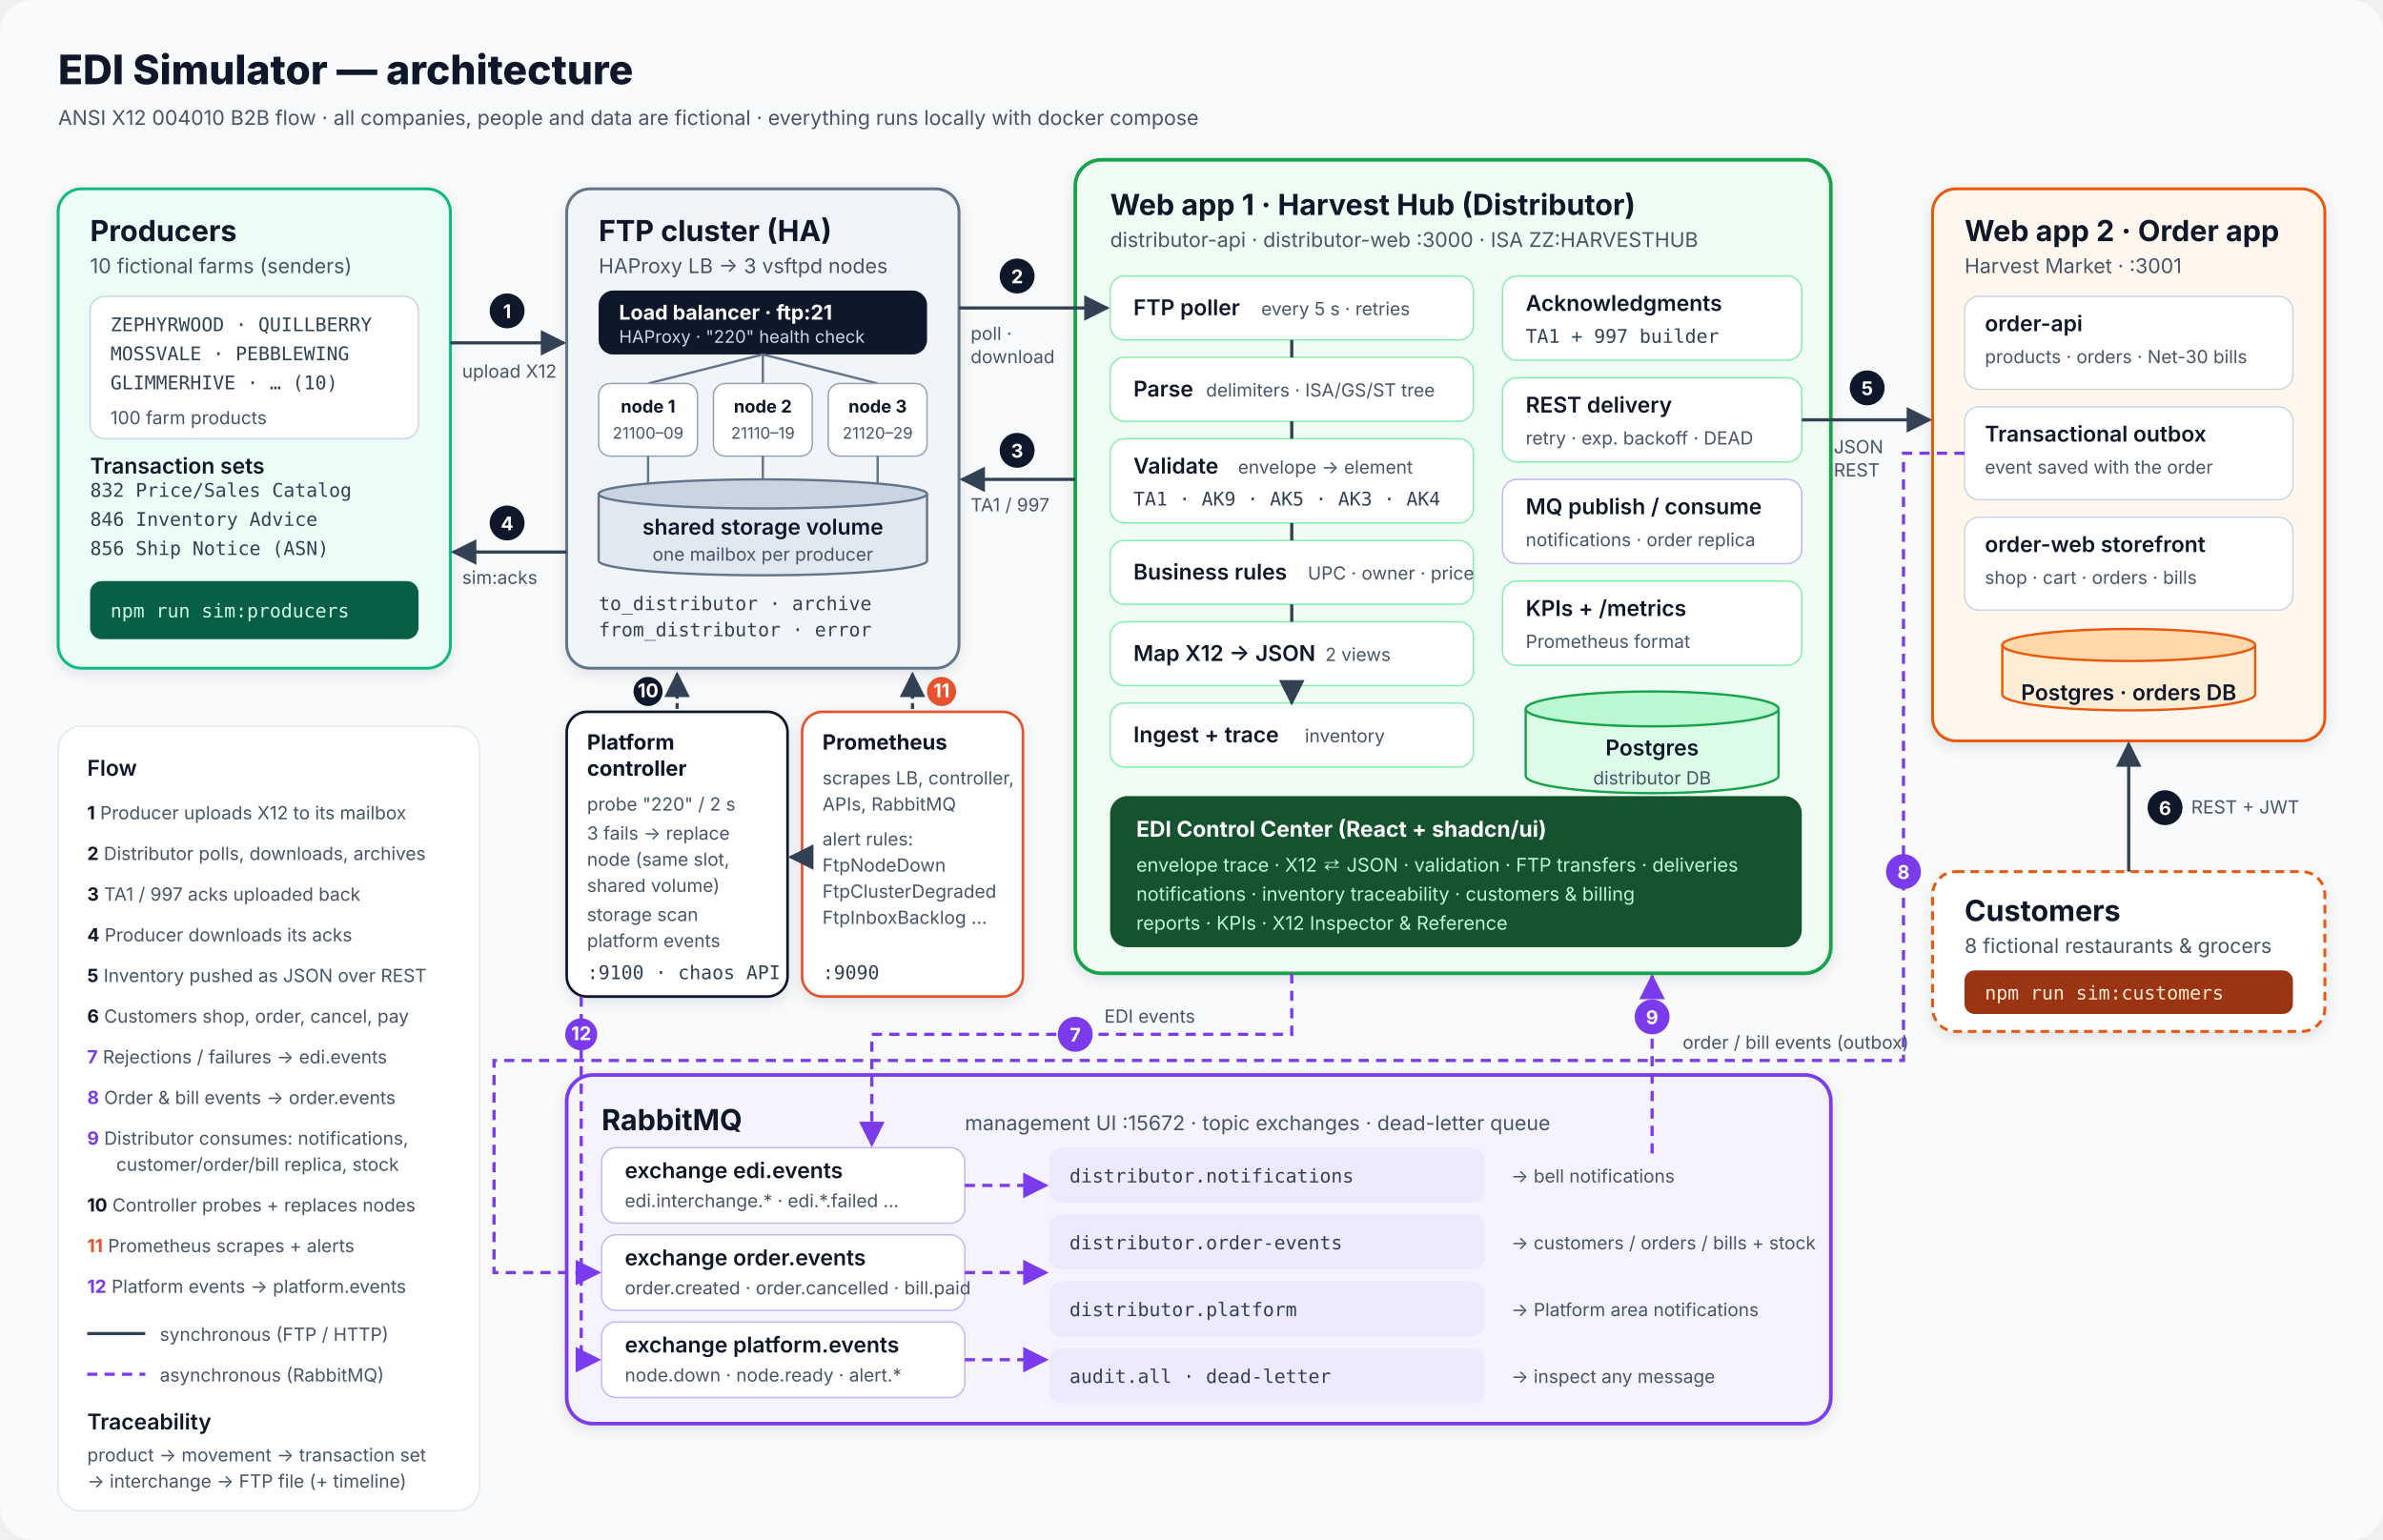
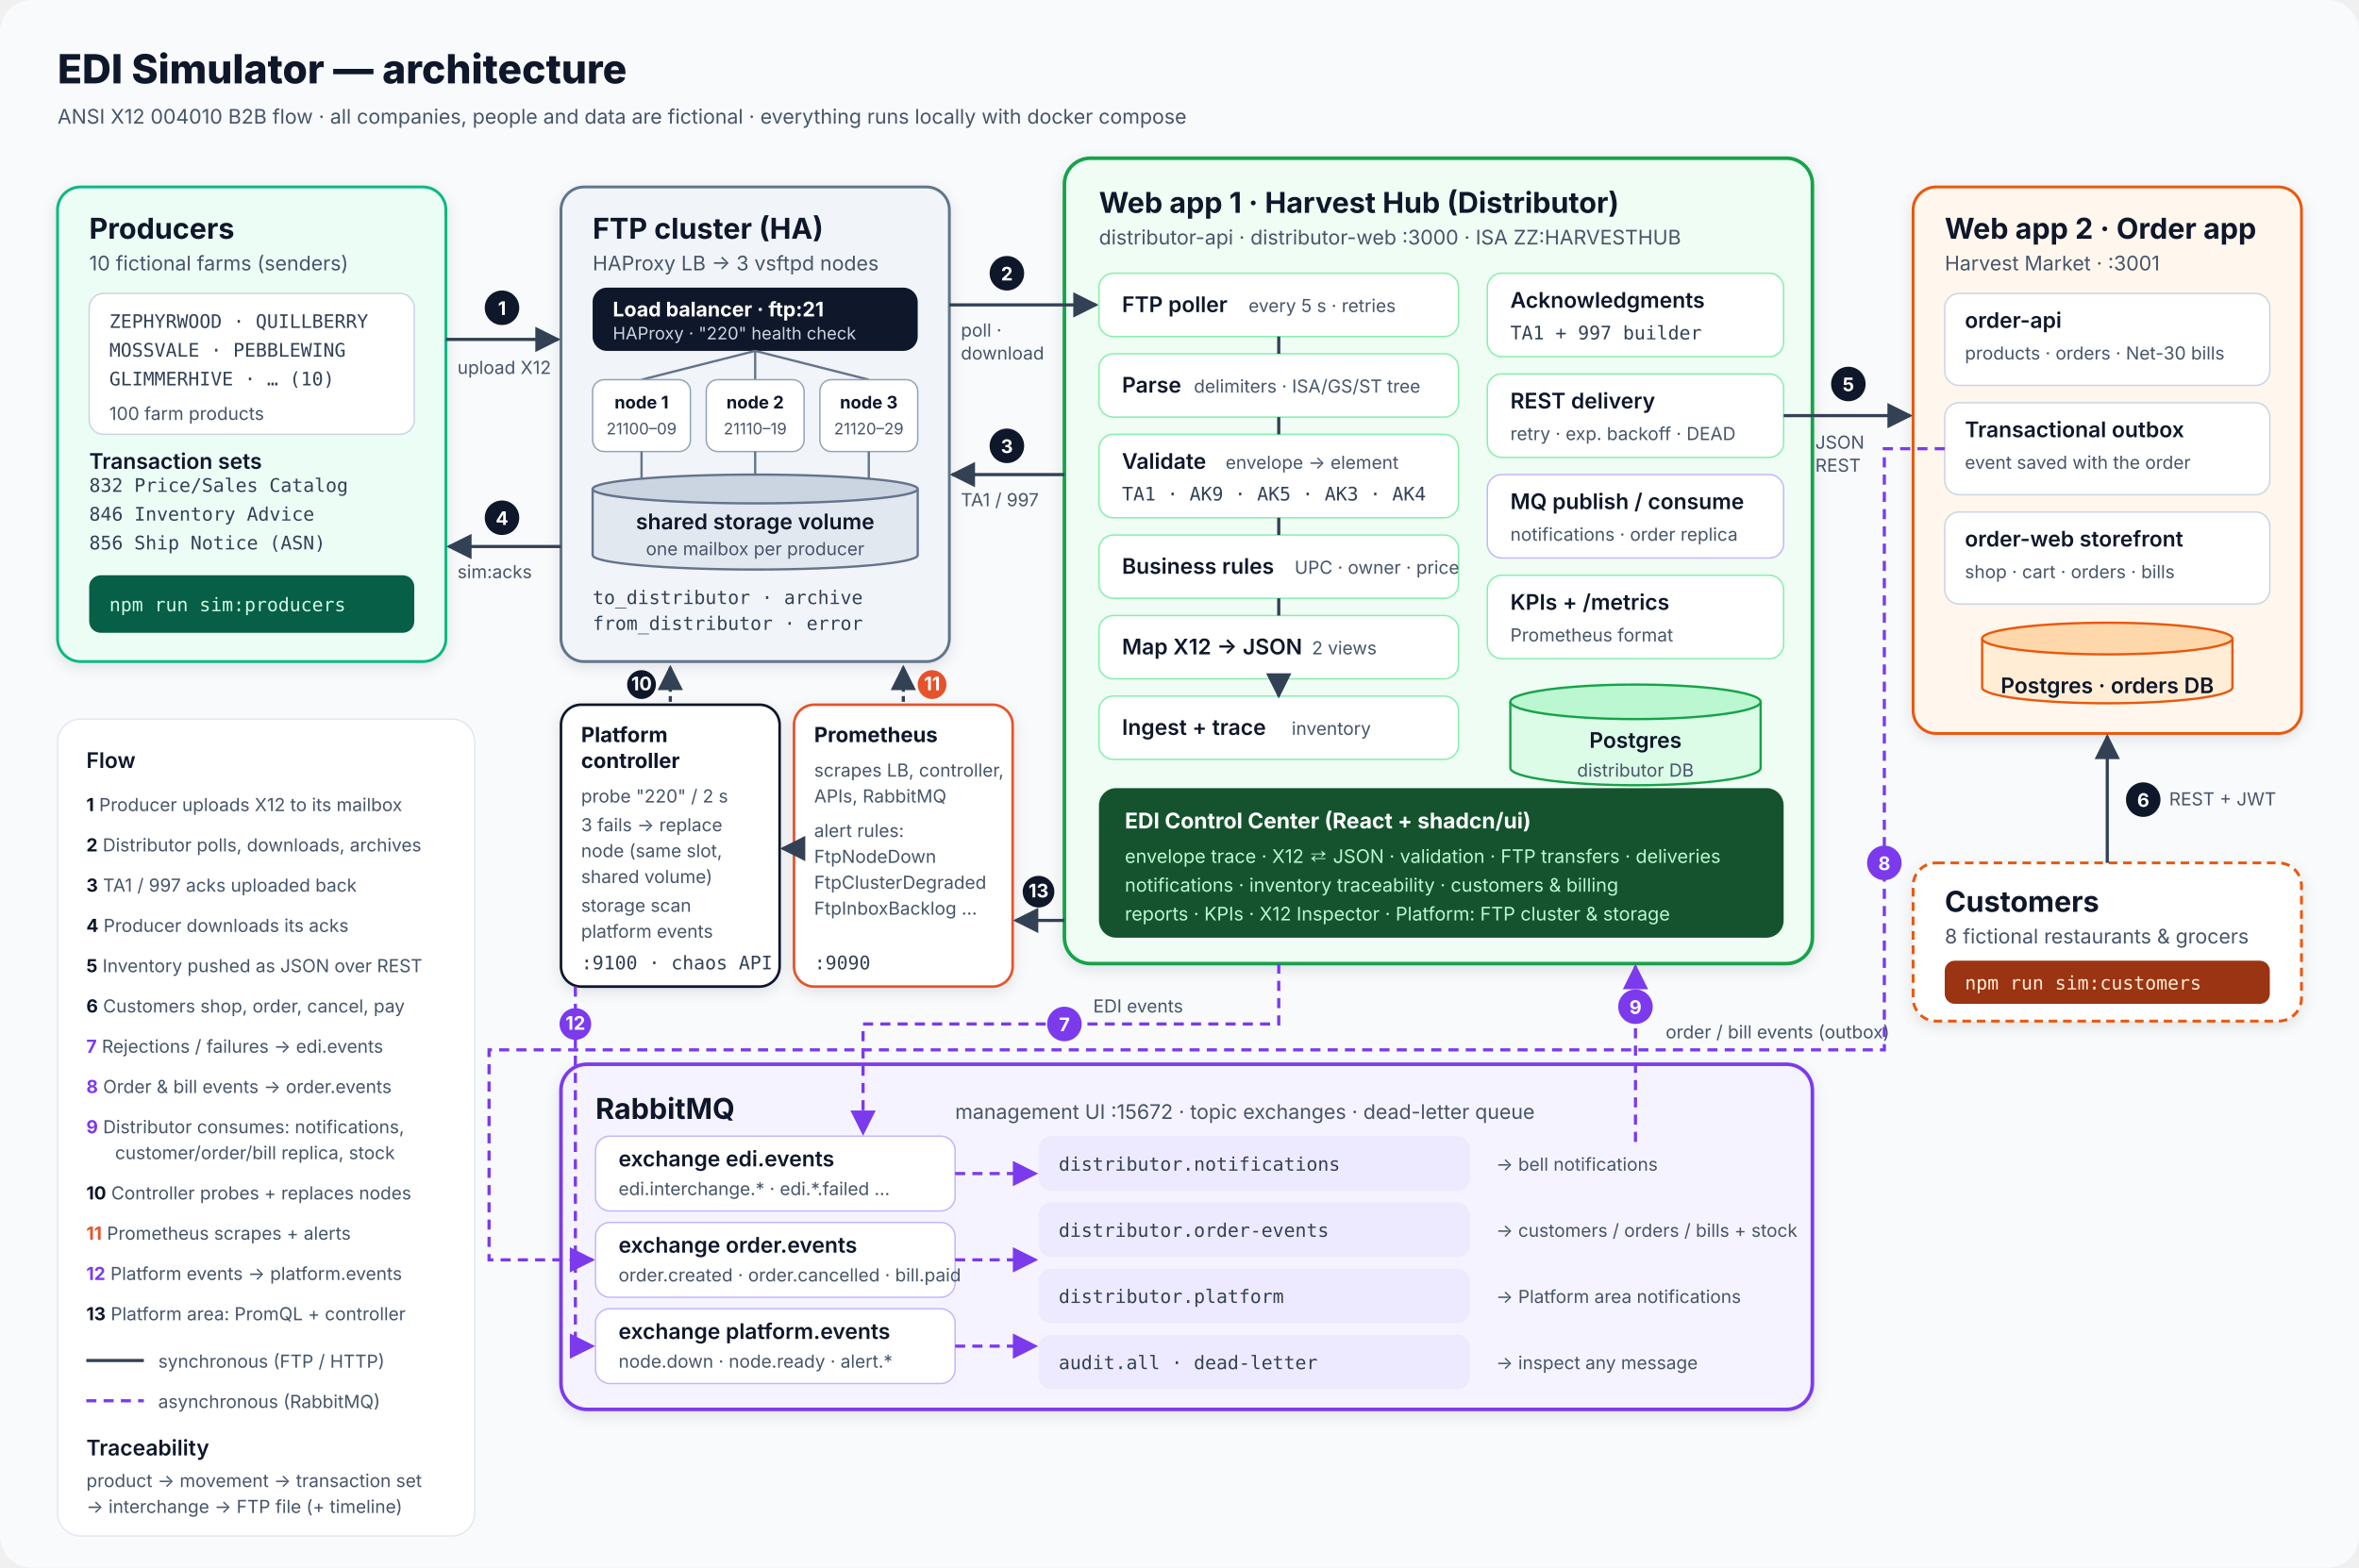
- <svg xmlns="http://www.w3.org/2000/svg" viewBox="0 0 1640 1060" width="1640" height="1060" font-family="Inter, -apple-system, 'Segoe UI', Roboto, Helvetica, Arial, sans-serif">
+ <svg xmlns="http://www.w3.org/2000/svg" viewBox="0 0 1640 1090" width="1640" height="1090" font-family="Inter, -apple-system, 'Segoe UI', Roboto, Helvetica, Arial, sans-serif">
  <defs>
    <marker id="arr" viewBox="0 0 10 10" refX="9" refY="5" markerWidth="8" markerHeight="8" orient="auto-start-reverse">
      <path d="M0,0 L10,5 L0,10 z" fill="#334155" />
    </marker>
    <marker id="arrP" viewBox="0 0 10 10" refX="9" refY="5" markerWidth="8" markerHeight="8" orient="auto-start-reverse">
      <path d="M0,0 L10,5 L0,10 z" fill="#7c3aed" />
    </marker>
    <filter id="sh" x="-5%" y="-5%" width="110%" height="115%">
      <feDropShadow dx="0" dy="3" stdDeviation="5" flood-color="#0f172a" flood-opacity="0.10" />
    </filter>
    <style>
      .t { font-size: 20px; font-weight: 700; fill: #0f172a; }
      .s { font-size: 14px; fill: #475569; }
      .b { font-size: 15px; font-weight: 600; fill: #0f172a; }
      .m { font-family: 'JetBrains Mono', SFMono-Regular, Menlo, Consolas, monospace; font-size: 13px; fill: #334155; }
      .lbl { font-size: 13.5px; font-weight: 600; fill: #1e293b; }
      .lbls { font-size: 12.5px; fill: #475569; }
      .n { font-size: 13px; font-weight: 700; fill: #fff; }
      .line { stroke: #334155; stroke-width: 2.2; fill: none; }
      .lineP { stroke: #7c3aed; stroke-width: 2.2; fill: none; stroke-dasharray: 7 5; }
      .pill { fill: #fff; stroke: #cbd5e1; }
    </style>
  </defs>
-   <rect width="1640" height="1060" rx="22" fill="#f8fafc" />
+   <rect width="1640" height="1090" rx="22" fill="#f8fafc" />
  <text x="40" y="58" font-size="28" font-weight="800" fill="#0f172a">EDI Simulator — architecture</text>
  <text x="40" y="86" class="s">ANSI X12 004010 B2B flow · all companies, people and data are fictional · everything runs locally with docker compose</text>
  <g filter="url(#sh)">
    <rect x="40" y="130" width="270" height="330" rx="16" fill="#ecfdf5" stroke="#10b981" stroke-width="2" />
  </g>
  <text x="62" y="166" class="t">Producers</text>
  <text x="62" y="188" class="s">10 fictional farms (senders)</text>
  <rect x="62" y="204" width="226" height="98" rx="10" class="pill" />
  <text x="76" y="228" class="m">ZEPHYRWOOD · QUILLBERRY</text>
  <text x="76" y="248" class="m">MOSSVALE · PEBBLEWING</text>
  <text x="76" y="268" class="m">GLIMMERHIVE · … (10)</text>
  <text x="76" y="292" class="lbls">100 farm products</text>
  <text x="62" y="326" class="b">Transaction sets</text>
  <text x="62" y="342" class="m">832 Price/Sales Catalog</text>
  <text x="62" y="362" class="m">846 Inventory Advice</text>
  <text x="62" y="382" class="m">856 Ship Notice (ASN)</text>
  <rect x="62" y="400" width="226" height="40" rx="8" fill="#065f46" />
  <text x="76" y="425" class="m" fill="#d1fae5" style="fill:#d1fae5">npm run sim:producers</text>
  <g filter="url(#sh)">
    <rect x="390" y="130" width="270" height="330" rx="16" fill="#f1f5f9" stroke="#64748b" stroke-width="2" />
  </g>
  <text x="412" y="166" class="t">FTP cluster (HA)</text>
  <text x="412" y="188" class="s">HAProxy LB → 3 vsftpd nodes</text>
  <rect x="412" y="200" width="226" height="44" rx="10" fill="#0f172a" />
  <text x="426" y="220" font-size="14" font-weight="700" fill="#fff">Load balancer · ftp:21</text>
  <text x="426" y="236" font-size="12" fill="#cbd5e1">HAProxy · "220" health check</text>
  <path d="M525 244 L446 264 M525 244 V264 M525 244 L604 264" stroke="#64748b" stroke-width="1.6" fill="none" />
  <g font-size="12">
    <rect x="412" y="264" width="68" height="50" rx="8" fill="#fff" stroke="#94a3b8" />
    <text x="446" y="284" text-anchor="middle" font-weight="700" fill="#0f172a">node 1</text>
    <text x="446" y="302" text-anchor="middle" fill="#475569" font-size="11">21100–09</text>
    <rect x="491" y="264" width="68" height="50" rx="8" fill="#fff" stroke="#94a3b8" />
    <text x="525" y="284" text-anchor="middle" font-weight="700" fill="#0f172a">node 2</text>
    <text x="525" y="302" text-anchor="middle" fill="#475569" font-size="11">21110–19</text>
    <rect x="570" y="264" width="68" height="50" rx="8" fill="#fff" stroke="#94a3b8" />
    <text x="604" y="284" text-anchor="middle" font-weight="700" fill="#0f172a">node 3</text>
    <text x="604" y="302" text-anchor="middle" fill="#475569" font-size="11">21120–29</text>
  </g>
  <path d="M446 314 V334 M525 314 V334 M604 314 V334" stroke="#64748b" stroke-width="1.6" fill="none" />
  <path d="M412 340 v46 a113 10 0 0 0 226 0 v-46" fill="#e2e8f0" stroke="#64748b" stroke-width="1.6" />
  <ellipse cx="525" cy="340" rx="113" ry="10" fill="#cbd5e1" stroke="#64748b" stroke-width="1.6" />
  <text x="525" y="368" text-anchor="middle" class="b" font-size="14">shared storage volume</text>
  <text x="525" y="386" text-anchor="middle" class="lbls">one mailbox per producer</text>
  <text x="412" y="420" class="m" font-size="12">to_distributor · archive</text>
  <text x="412" y="438" class="m" font-size="12">from_distributor · error</text>
  <g filter="url(#sh)">
    <rect x="390" y="490" width="152" height="196" rx="14" fill="#fff" stroke="#0f172a" stroke-width="1.8" />
    <rect x="552" y="490" width="152" height="196" rx="14" fill="#fff" stroke="#e6522c" stroke-width="1.8" />
  </g>
  <text x="404" y="516" font-size="14.5" font-weight="700" fill="#0f172a">Platform</text>
  <text x="404" y="534" font-size="14.5" font-weight="700" fill="#0f172a">controller</text>
  <text x="404" y="558" class="lbls">probe "220" / 2 s</text>
  <text x="404" y="578" class="lbls">3 fails → replace</text>
  <text x="404" y="596" class="lbls">  node (same slot,</text>
  <text x="404" y="614" class="lbls">  shared volume)</text>
  <text x="404" y="634" class="lbls">storage scan</text>
  <text x="404" y="652" class="lbls">platform events</text>
  <text x="404" y="674" class="m" font-size="12">:9100 · chaos API</text>
  <text x="566" y="516" font-size="14.5" font-weight="700" fill="#0f172a">Prometheus</text>
  <text x="566" y="540" class="lbls">scrapes LB, controller,</text>
  <text x="566" y="558" class="lbls">APIs, RabbitMQ</text>
  <text x="566" y="582" class="lbls">alert rules:</text>
  <text x="566" y="600" class="lbls">  FtpNodeDown</text>
  <text x="566" y="618" class="lbls">  FtpClusterDegraded</text>
  <text x="566" y="636" class="lbls">  FtpInboxBacklog …</text>
  <text x="566" y="674" class="m" font-size="12">:9090</text>
  <path d="M466 488 V464" class="line" marker-end="url(#arr)" stroke-dasharray="4 3" />
  <circle cx="446" cy="476" r="10" fill="#0f172a" />
  <text x="446" y="480" text-anchor="middle" class="n" font-size="11">10</text>
  <path d="M628 488 V464" class="line" marker-end="url(#arr)" stroke-dasharray="4 3" />
  <circle cx="648" cy="476" r="10" fill="#e6522c" />
  <text x="648" y="480" text-anchor="middle" class="n" font-size="11">11</text>
  <path d="M552 590 H544" class="line" marker-end="url(#arr)" />
  <g filter="url(#sh)">
    <rect x="740" y="110" width="520" height="560" rx="18" fill="#f0fdf4" stroke="#16a34a" stroke-width="2.5" />
  </g>
  <text x="764" y="148" class="t">Web app 1 · Harvest Hub (Distributor)</text>
  <text x="764" y="170" class="s">distributor-api · distributor-web :3000 · ISA ZZ:HARVESTHUB</text>
  <g>
    <rect x="764" y="190" width="250" height="44" rx="10" fill="#fff" stroke="#86efac" />
    <text x="780" y="217" class="b">FTP poller</text>
    <text x="868" y="217" class="lbls">every 5 s · retries</text>
    <rect x="764" y="246" width="250" height="44" rx="10" fill="#fff" stroke="#86efac" />
    <text x="780" y="273" class="b">Parse</text>
    <text x="830" y="273" class="lbls">delimiters · ISA/GS/ST tree</text>
    <rect x="764" y="302" width="250" height="58" rx="10" fill="#fff" stroke="#86efac" />
    <text x="780" y="326" class="b">Validate</text>
    <text x="852" y="326" class="lbls">envelope → element</text>
    <text x="780" y="348" class="m">TA1 · AK9 · AK5 · AK3 · AK4</text>
    <rect x="764" y="372" width="250" height="44" rx="10" fill="#fff" stroke="#86efac" />
    <text x="780" y="399" class="b">Business rules</text>
    <text x="900" y="399" class="lbls">UPC · owner · price</text>
    <rect x="764" y="428" width="250" height="44" rx="10" fill="#fff" stroke="#86efac" />
    <text x="780" y="455" class="b">Map X12 → JSON</text>
    <text x="912" y="455" class="lbls">2 views</text>
    <rect x="764" y="484" width="250" height="44" rx="10" fill="#fff" stroke="#86efac" />
    <text x="780" y="511" class="b">Ingest + trace</text>
    <text x="898" y="511" class="lbls">inventory</text>
    <path d="M889 234 V246 M889 290 V302 M889 360 V372 M889 416 V428 M889 472 V484" class="line" marker-end="url(#arr)" />
  </g>
  <rect x="1034" y="190" width="206" height="58" rx="10" fill="#fff" stroke="#86efac" />
  <text x="1050" y="214" class="b">Acknowledgments</text>
  <text x="1050" y="236" class="m">TA1 + 997 builder</text>
  <rect x="1034" y="260" width="206" height="58" rx="10" fill="#fff" stroke="#86efac" />
  <text x="1050" y="284" class="b">REST delivery</text>
  <text x="1050" y="306" class="lbls">retry · exp. backoff · DEAD</text>
  <rect x="1034" y="330" width="206" height="58" rx="10" fill="#fff" stroke="#c4b5fd" />
  <text x="1050" y="354" class="b">MQ publish / consume</text>
  <text x="1050" y="376" class="lbls">notifications · order replica</text>
  <rect x="1034" y="400" width="206" height="58" rx="10" fill="#fff" stroke="#86efac" />
  <text x="1050" y="424" class="b">KPIs + /metrics</text>
  <text x="1050" y="446" class="lbls">Prometheus format</text>
  <g>
    <path d="M1050 488 v46 a87 12 0 0 0 174 0 v-46" fill="#dcfce7" stroke="#16a34a" stroke-width="1.6" />
    <ellipse cx="1137" cy="488" rx="87" ry="12" fill="#bbf7d0" stroke="#16a34a" stroke-width="1.6" />
    <text x="1137" y="520" text-anchor="middle" class="b">Postgres</text>
    <text x="1137" y="540" text-anchor="middle" class="lbls">distributor DB</text>
  </g>
  <rect x="764" y="548" width="476" height="104" rx="12" fill="#14532d" />
  <text x="782" y="576" font-size="15" font-weight="700" fill="#fff">EDI Control Center (React + shadcn/ui)</text>
  <text x="782" y="600" font-size="13" fill="#bbf7d0">envelope trace · X12 ⇄ JSON · validation · FTP transfers · deliveries</text>
  <text x="782" y="620" font-size="13" fill="#bbf7d0">notifications · inventory traceability · customers &amp; billing</text>
-   <text x="782" y="640" font-size="13" fill="#bbf7d0">reports · KPIs · X12 Inspector &amp; Reference</text>
+   <text x="782" y="640" font-size="13" fill="#bbf7d0">reports · KPIs · X12 Inspector · Platform: FTP cluster &amp; storage</text>
  <g filter="url(#sh)">
    <rect x="1330" y="130" width="270" height="380" rx="16" fill="#fff7ed" stroke="#ea580c" stroke-width="2" />
  </g>
  <text x="1352" y="166" class="t">Web app 2 · Order app</text>
  <text x="1352" y="188" class="s">Harvest Market · :3001</text>
  <rect x="1352" y="204" width="226" height="64" rx="10" class="pill" />
  <text x="1366" y="228" class="b">order-api</text>
  <text x="1366" y="250" class="lbls">products · orders · Net-30 bills</text>
  <rect x="1352" y="280" width="226" height="64" rx="10" class="pill" />
  <text x="1366" y="304" class="b">Transactional outbox</text>
  <text x="1366" y="326" class="lbls">event saved with the order</text>
  <rect x="1352" y="356" width="226" height="64" rx="10" class="pill" />
  <text x="1366" y="380" class="b">order-web storefront</text>
  <text x="1366" y="402" class="lbls">shop · cart · orders · bills</text>
  <g>
    <path d="M1378 444 v34 a87 11 0 0 0 174 0 v-34" fill="#ffedd5" stroke="#ea580c" stroke-width="1.6" />
    <ellipse cx="1465" cy="444" rx="87" ry="11" fill="#fed7aa" stroke="#ea580c" stroke-width="1.6" />
    <text x="1465" y="482" text-anchor="middle" class="b">Postgres · orders DB</text>
  </g>
  <g filter="url(#sh)">
    <rect x="1330" y="600" width="270" height="110" rx="16" fill="#fff" stroke="#ea580c" stroke-width="2" stroke-dasharray="6 4" />
  </g>
  <text x="1352" y="634" class="t">Customers</text>
  <text x="1352" y="656" class="s">8 fictional restaurants &amp; grocers</text>
  <rect x="1352" y="668" width="226" height="30" rx="7" fill="#9a3412" />
  <text x="1366" y="688" class="m" style="fill:#ffedd5">npm run sim:customers</text>
  <g filter="url(#sh)">
    <rect x="390" y="740" width="870" height="240" rx="18" fill="#f5f3ff" stroke="#7c3aed" stroke-width="2.5" />
  </g>
  <text x="414" y="778" class="t">RabbitMQ</text>
  <text x="664" y="778" class="s">management UI :15672 · topic exchanges · dead-letter queue</text>
  <rect x="414" y="790" width="250" height="52" rx="10" fill="#fff" stroke="#c4b5fd" />
  <text x="430" y="811" class="b">exchange edi.events</text>
  <text x="430" y="831" class="lbls">edi.interchange.* · edi.*.failed …</text>
  <rect x="414" y="850" width="250" height="52" rx="10" fill="#fff" stroke="#c4b5fd" />
  <text x="430" y="871" class="b">exchange order.events</text>
  <text x="430" y="891" class="lbls">order.created · order.cancelled · bill.paid</text>
  <rect x="414" y="910" width="250" height="52" rx="10" fill="#fff" stroke="#c4b5fd" />
  <text x="430" y="931" class="b">exchange platform.events</text>
  <text x="430" y="951" class="lbls">node.down · node.ready · alert.*</text>
  <path d="M664 816 H720" class="lineP" marker-end="url(#arrP)" />
  <path d="M664 876 H720" class="lineP" marker-end="url(#arrP)" />
  <path d="M664 936 H720" class="lineP" marker-end="url(#arrP)" />
  <rect x="722" y="790" width="300" height="38" rx="9" fill="#ede9fe" />
  <text x="736" y="814" class="m">distributor.notifications</text>
  <rect x="722" y="836" width="300" height="38" rx="9" fill="#ede9fe" />
  <text x="736" y="860" class="m">distributor.order-events</text>
  <rect x="722" y="882" width="300" height="38" rx="9" fill="#ede9fe" />
  <text x="736" y="906" class="m">distributor.platform</text>
  <rect x="722" y="928" width="300" height="38" rx="9" fill="#ede9fe" />
  <text x="736" y="952" class="m">audit.all  ·  dead-letter</text>
  <text x="1040" y="814" class="lbls">→ bell notifications</text>
  <text x="1040" y="860" class="lbls">→ customers / orders / bills + stock</text>
  <text x="1040" y="906" class="lbls">→ Platform area notifications</text>
  <text x="1040" y="952" class="lbls">→ inspect any message</text>
  <path d="M310 236 H388" class="line" marker-end="url(#arr)" />
  <circle cx="349" cy="214" r="12" fill="#0f172a" />
  <text x="349" y="219" text-anchor="middle" class="n">1</text>
  <text x="318" y="260" class="lbls">upload X12</text>
  <path d="M660 212 H762" class="line" marker-end="url(#arr)" />
  <circle cx="700" cy="190" r="12" fill="#0f172a" />
  <text x="700" y="195" text-anchor="middle" class="n">2</text>
  <text x="668" y="234" class="lbls">poll ·</text>
  <text x="668" y="250" class="lbls">download</text>
  <path d="M740 330 H662" class="line" marker-end="url(#arr)" />
  <circle cx="700" cy="310" r="12" fill="#0f172a" />
  <text x="700" y="315" text-anchor="middle" class="n">3</text>
  <text x="668" y="352" class="lbls">TA1 / 997</text>
  <path d="M390 380 H312" class="line" marker-end="url(#arr)" />
  <circle cx="349" cy="360" r="12" fill="#0f172a" />
  <text x="349" y="365" text-anchor="middle" class="n">4</text>
  <text x="318" y="402" class="lbls">sim:acks</text>
  <path d="M1240 289 H1328" class="line" marker-end="url(#arr)" />
  <circle cx="1285" cy="267" r="12" fill="#0f172a" />
  <text x="1285" y="272" text-anchor="middle" class="n">5</text>
  <text x="1262" y="312" class="lbls">JSON</text>
  <text x="1262" y="328" class="lbls">REST</text>
  <path d="M1465 600 V512" class="line" marker-end="url(#arr)" />
  <circle cx="1490" cy="556" r="12" fill="#0f172a" />
  <text x="1490" y="561" text-anchor="middle" class="n">6</text>
  <text x="1508" y="560" class="lbls">REST + JWT</text>
  <path d="M889 670 V712 H600 V788" class="lineP" marker-end="url(#arrP)" />
  <circle cx="740" cy="712" r="12" fill="#7c3aed" />
  <text x="740" y="717" text-anchor="middle" class="n">7</text>
  <text x="760" y="704" class="lbls">EDI events</text>
  <path d="M1352 312 H1310 V730 H340 V876 H412" class="lineP" marker-end="url(#arrP)" />
  <circle cx="1310" cy="600" r="12" fill="#7c3aed" />
  <text x="1310" y="605" text-anchor="middle" class="n">8</text>
  <text x="1158" y="722" class="lbls">order / bill events (outbox)</text>
  <path d="M1137 794 V672" class="lineP" marker-end="url(#arrP)" />
  <circle cx="1137" cy="700" r="12" fill="#7c3aed" />
  <text x="1137" y="705" text-anchor="middle" class="n">9</text>
  <path d="M400 686 V936 H412" class="lineP" marker-end="url(#arrP)" />
  <circle cx="400" cy="712" r="11" fill="#7c3aed" />
  <text x="400" y="716" text-anchor="middle" class="n" font-size="11">12</text>
+   <path d="M740 640 H706" class="line" marker-end="url(#arr)" />
+   <circle cx="722" cy="620" r="11" fill="#0f172a" />
+   <text x="722" y="624" text-anchor="middle" class="n" font-size="11">13</text>
  <g transform="translate(40,500)">
-     <rect width="290" height="540" rx="16" fill="#fff" stroke="#e2e8f0" />
+     <rect width="290" height="568" rx="16" fill="#fff" stroke="#e2e8f0" />
    <text x="20" y="34" class="b">Flow</text>
    <g class="lbls">
      <text x="20" y="64">
        <tspan font-weight="700" fill="#0f172a">1</tspan>  Producer uploads X12 to its mailbox</text>
      <text x="20" y="92">
        <tspan font-weight="700" fill="#0f172a">2</tspan>  Distributor polls, downloads, archives</text>
      <text x="20" y="120">
        <tspan font-weight="700" fill="#0f172a">3</tspan>  TA1 / 997 acks uploaded back</text>
      <text x="20" y="148">
        <tspan font-weight="700" fill="#0f172a">4</tspan>  Producer downloads its acks</text>
      <text x="20" y="176">
        <tspan font-weight="700" fill="#0f172a">5</tspan>  Inventory pushed as JSON over REST</text>
      <text x="20" y="204">
        <tspan font-weight="700" fill="#0f172a">6</tspan>  Customers shop, order, cancel, pay</text>
      <text x="20" y="232">
        <tspan font-weight="700" fill="#7c3aed">7</tspan>  Rejections / failures → edi.events</text>
      <text x="20" y="260">
        <tspan font-weight="700" fill="#7c3aed">8</tspan>  Order &amp; bill events → order.events</text>
      <text x="20" y="288">
        <tspan font-weight="700" fill="#7c3aed">9</tspan>  Distributor consumes: notifications,</text>
      <text x="40" y="306">customer/order/bill replica, stock</text>
      <text x="20" y="334">
        <tspan font-weight="700" fill="#0f172a">10</tspan>  Controller probes + replaces nodes</text>
      <text x="20" y="362">
        <tspan font-weight="700" fill="#e6522c">11</tspan>  Prometheus scrapes + alerts</text>
      <text x="20" y="390">
        <tspan font-weight="700" fill="#7c3aed">12</tspan>  Platform events → platform.events</text>
+       <text x="20" y="418">
+         <tspan font-weight="700" fill="#0f172a">13</tspan>  Platform area: PromQL + controller</text>
    </g>
-     <line x1="20" y1="418" x2="60" y2="418" class="line" />
-     <text x="70" y="423" class="lbls">synchronous (FTP / HTTP)</text>
-     <line x1="20" y1="446" x2="60" y2="446" class="lineP" />
-     <text x="70" y="451" class="lbls">asynchronous (RabbitMQ)</text>
-     <text x="20" y="484" class="b">Traceability</text>
-     <text x="20" y="506" class="lbls">product → movement → transaction set</text>
-     <text x="20" y="524" class="lbls">→ interchange → FTP file (+ timeline)</text>
+     <line x1="20" y1="446" x2="60" y2="446" class="line" />
+     <text x="70" y="451" class="lbls">synchronous (FTP / HTTP)</text>
+     <line x1="20" y1="474" x2="60" y2="474" class="lineP" />
+     <text x="70" y="479" class="lbls">asynchronous (RabbitMQ)</text>
+     <text x="20" y="512" class="b">Traceability</text>
+     <text x="20" y="534" class="lbls">product → movement → transaction set</text>
+     <text x="20" y="552" class="lbls">→ interchange → FTP file (+ timeline)</text>
  </g>
</svg>
